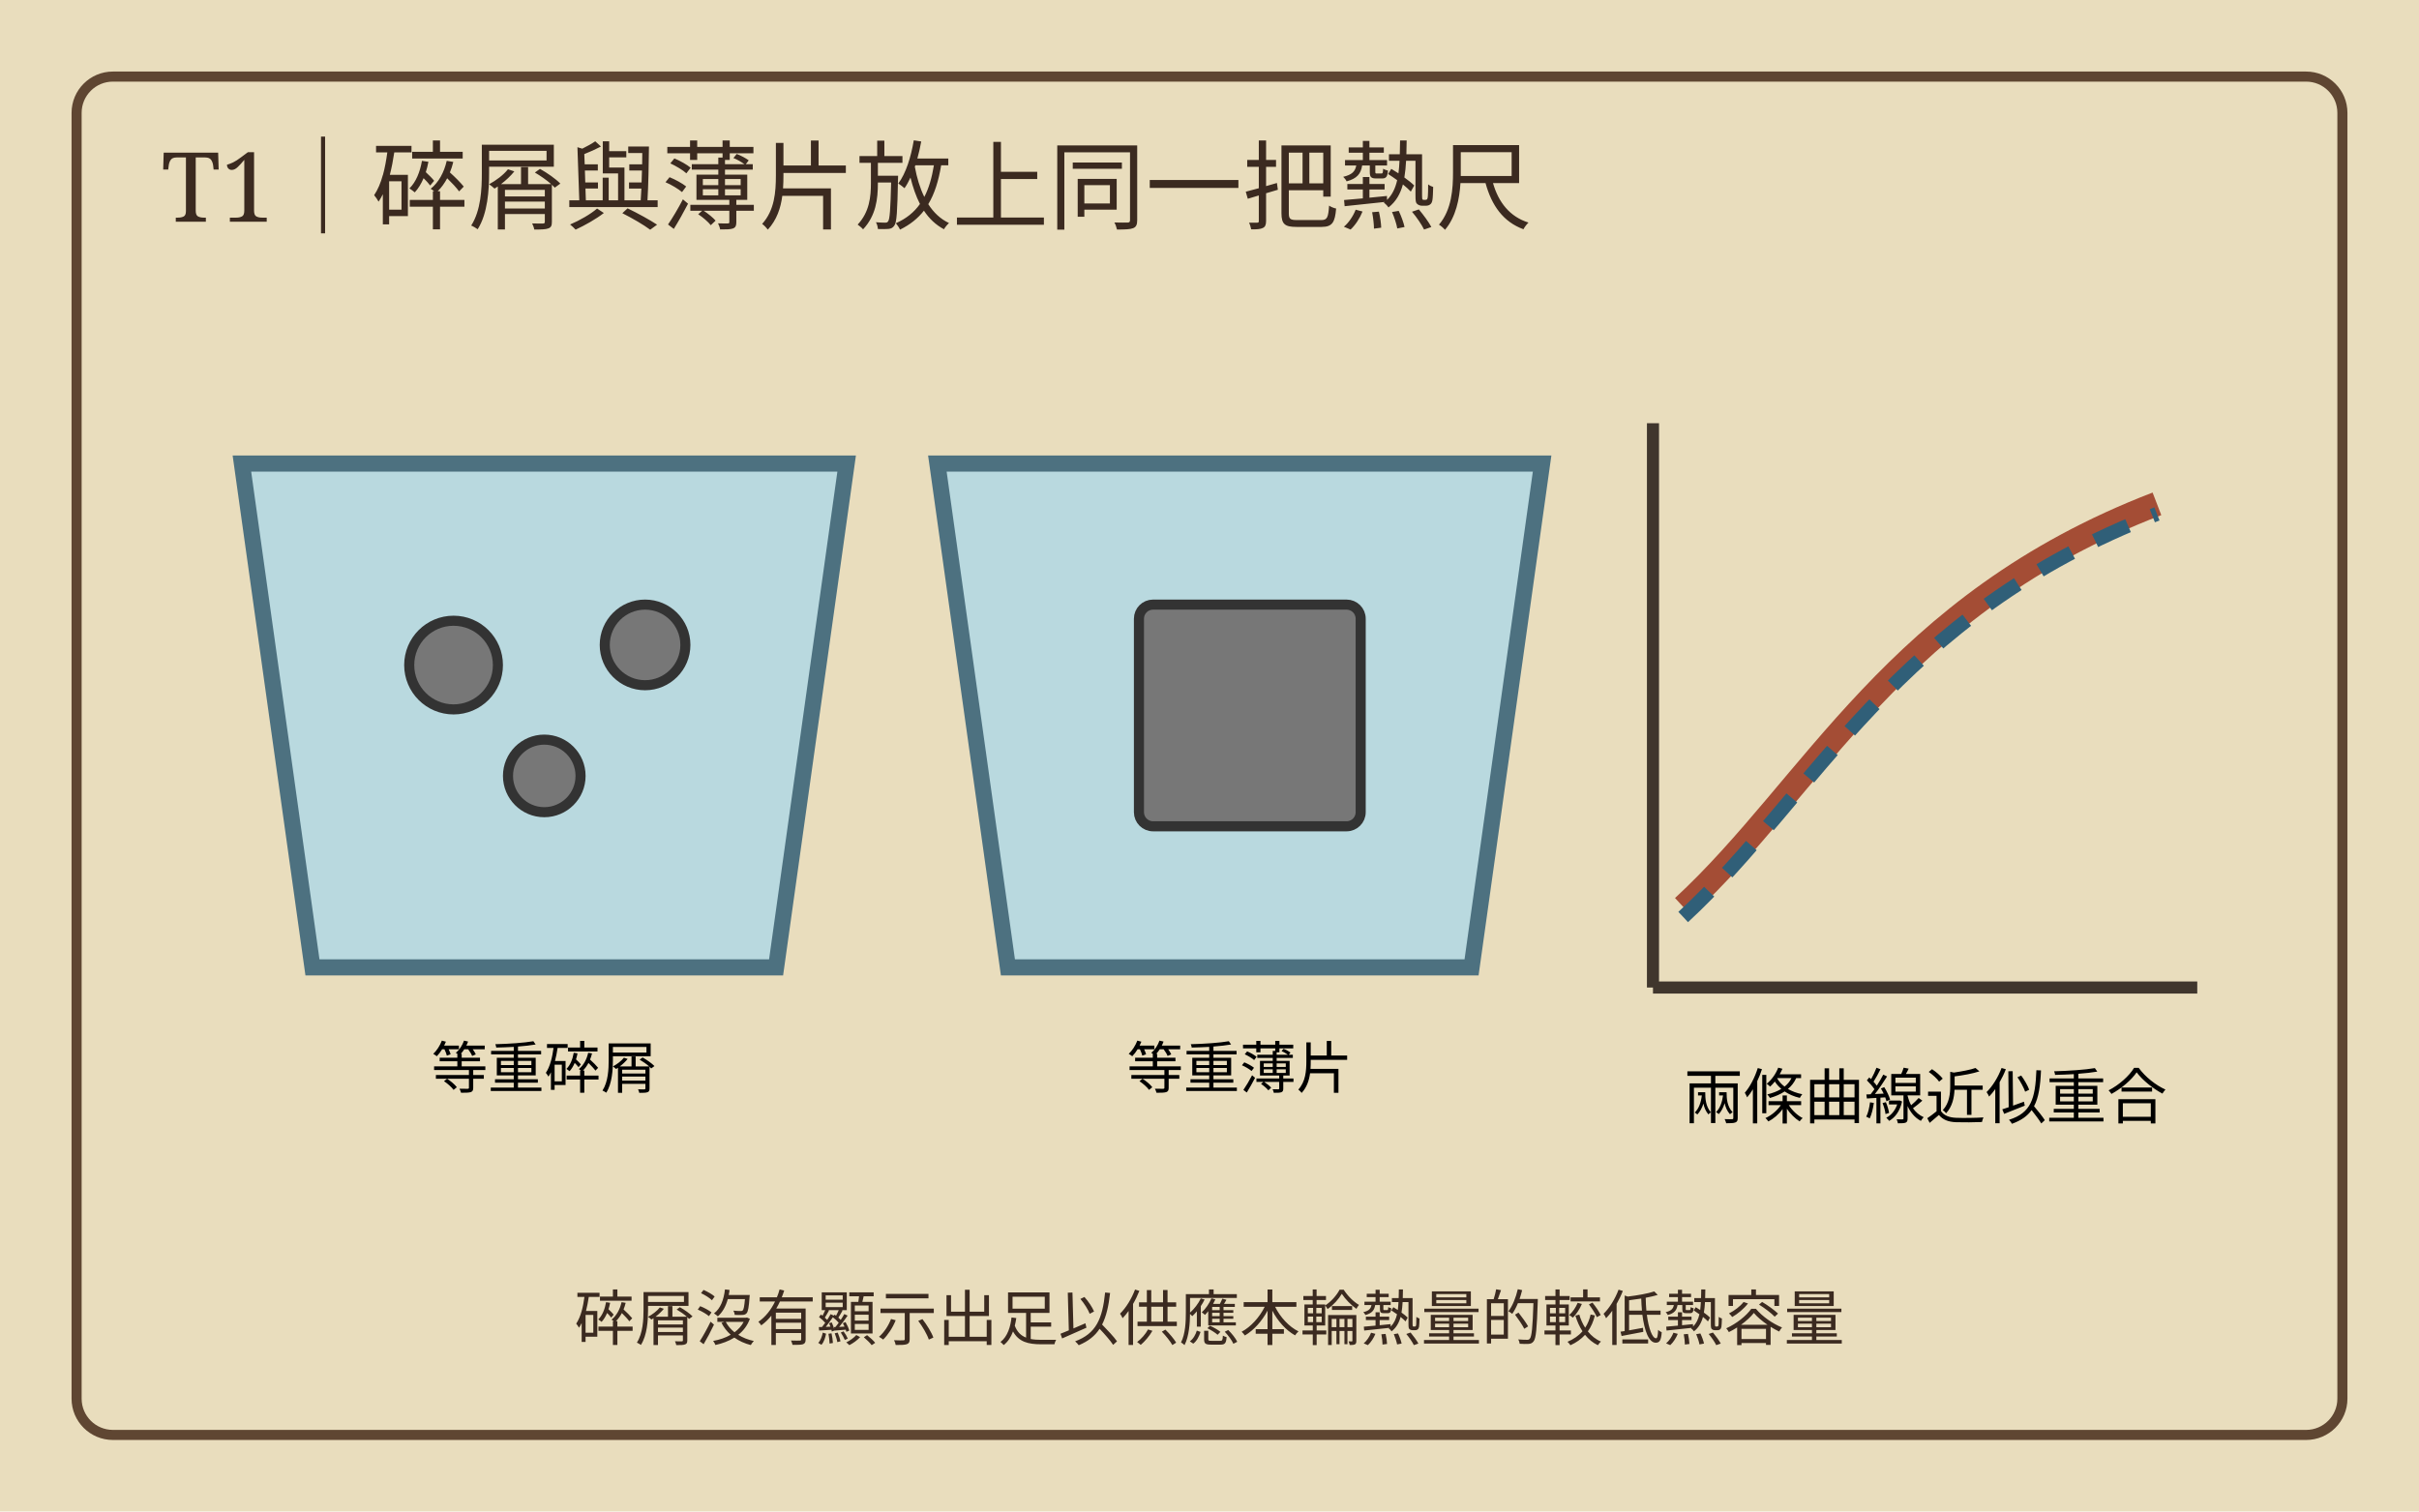
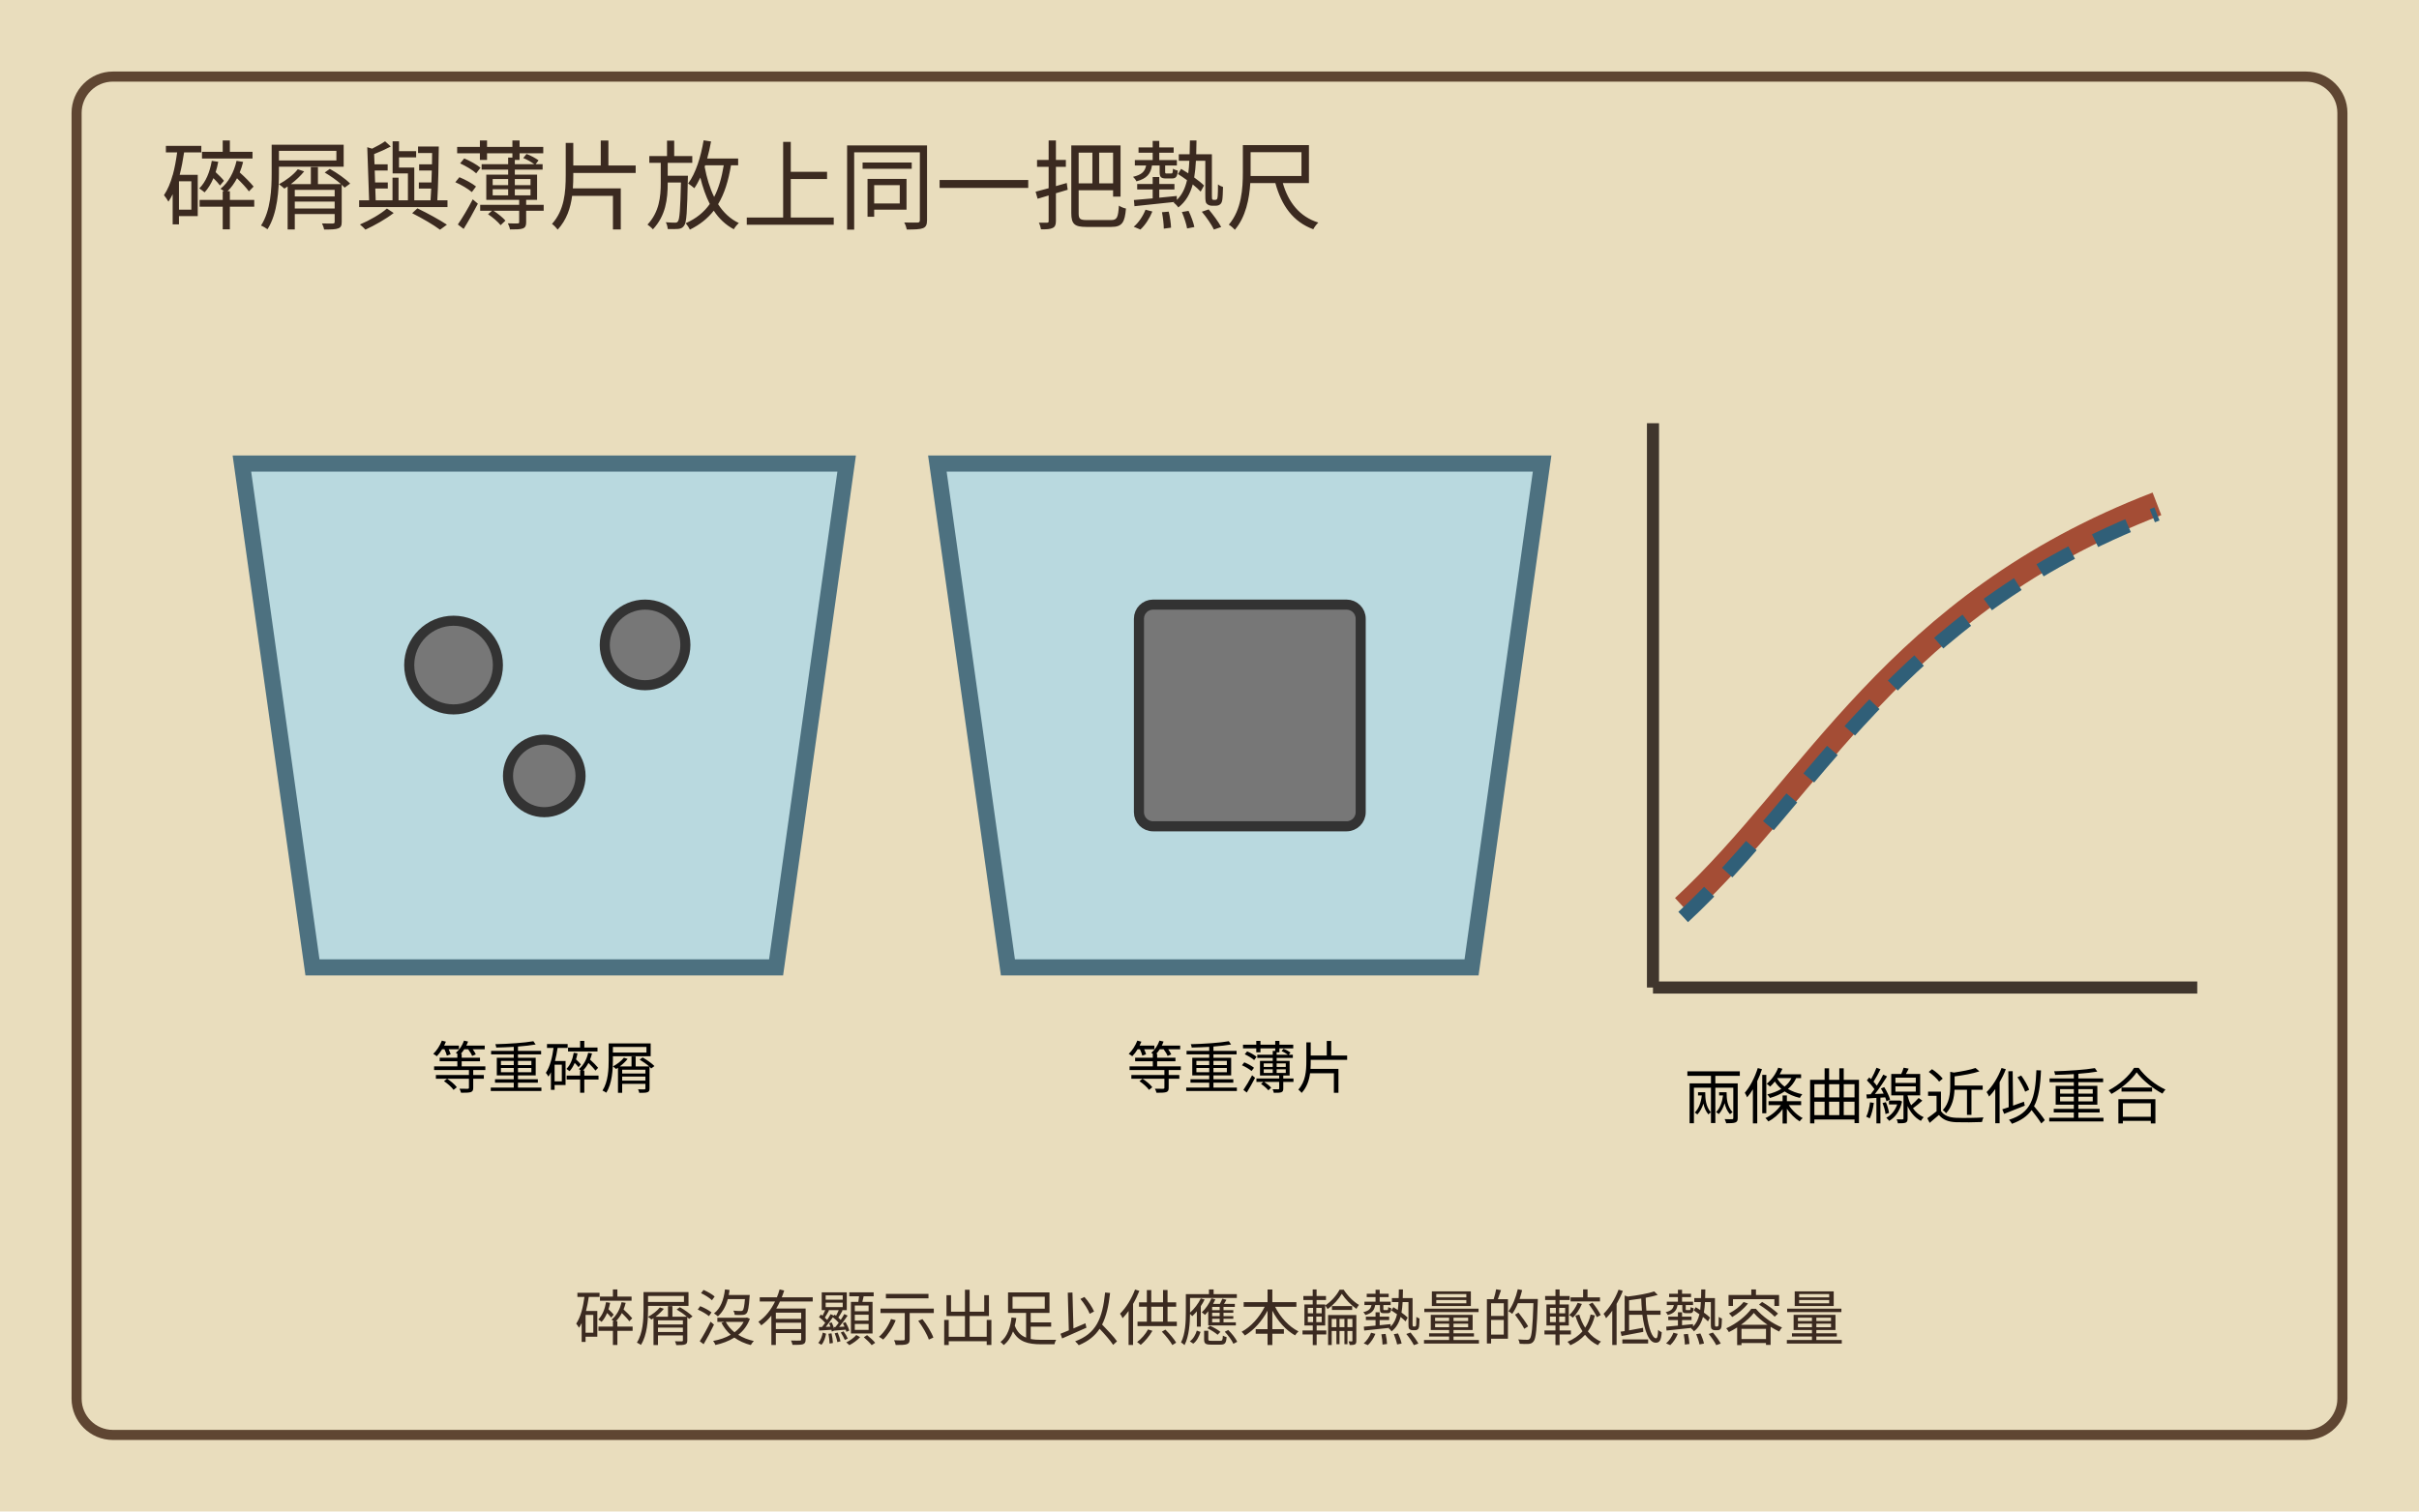
<svg xmlns="http://www.w3.org/2000/svg" width="1200" height="750" viewBox="0 0 1200 750" role="img" aria-labelledby="t d">
  <rect width="1200" height="750" fill="#e9ddbd" />
  <rect x="38" y="38" width="1124" height="674" rx="18" fill="none" stroke="#5f4632" stroke-width="5" />
-   <text x="80" y="110" font-family="serif" font-size="48" fill="#3b2a20">T1｜碎屑與薄片放上同一把熱尺</text>
+   <text x="80" y="110" font-family="serif" font-size="48" fill="#3b2a20">碎屑與薄片放上同一把熱尺</text>
  <g stroke="#4d7180" stroke-width="8" fill="#b9d9df">
    <path d="M120 230h300l-35 250H155z" />
    <path d="M465 230h300l-35 250H500z" />
  </g>
  <g fill="#777" stroke="#333" stroke-width="5">
    <circle cx="225" cy="330" r="22" />
    <circle cx="270" cy="385" r="18" />
    <circle cx="320" cy="320" r="20" />
    <rect x="565" y="300" width="110" height="110" rx="7" />
  </g>
  <text x="270" y="540" text-anchor="middle" font-family="sans-serif" font-size="28">等重碎屑</text>
  <text x="615" y="540" text-anchor="middle" font-family="sans-serif" font-size="28">等重薄片</text>
  <path d="M820 490V210M820 490h270" stroke="#40362d" stroke-width="6" />
  <path d="M835 450C900 390 940 300 1070 250" fill="none" stroke="#a44d35" stroke-width="12" />
  <path d="M835 455C900 395 940 305 1070 255" fill="none" stroke="#305f78" stroke-width="7" stroke-dasharray="18 13" />
  <text x="955" y="555" text-anchor="middle" font-family="sans-serif" font-size="30">兩條曲線近似重合</text>
  <text x="600" y="665" text-anchor="middle" font-family="sans-serif" font-size="30" fill="#3b2a20">碎屑沒有顯示出足以供應本輪熱量的較低熱容量</text>
</svg>
